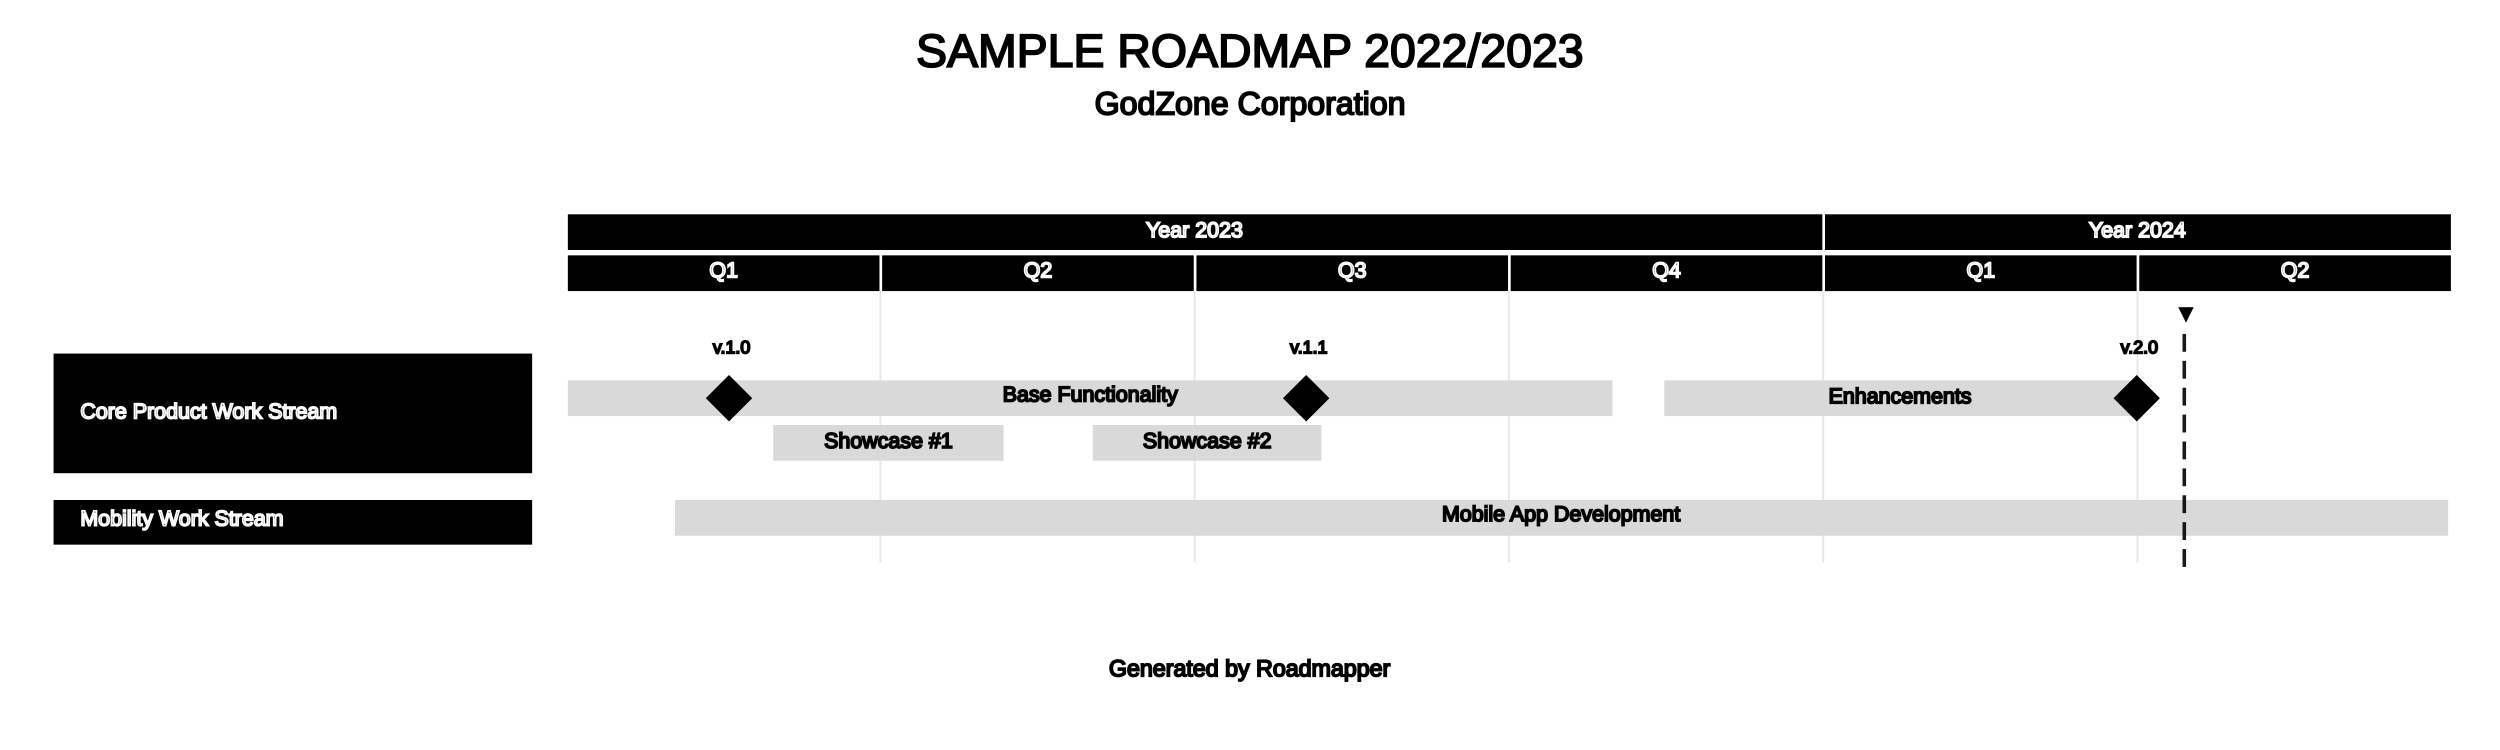
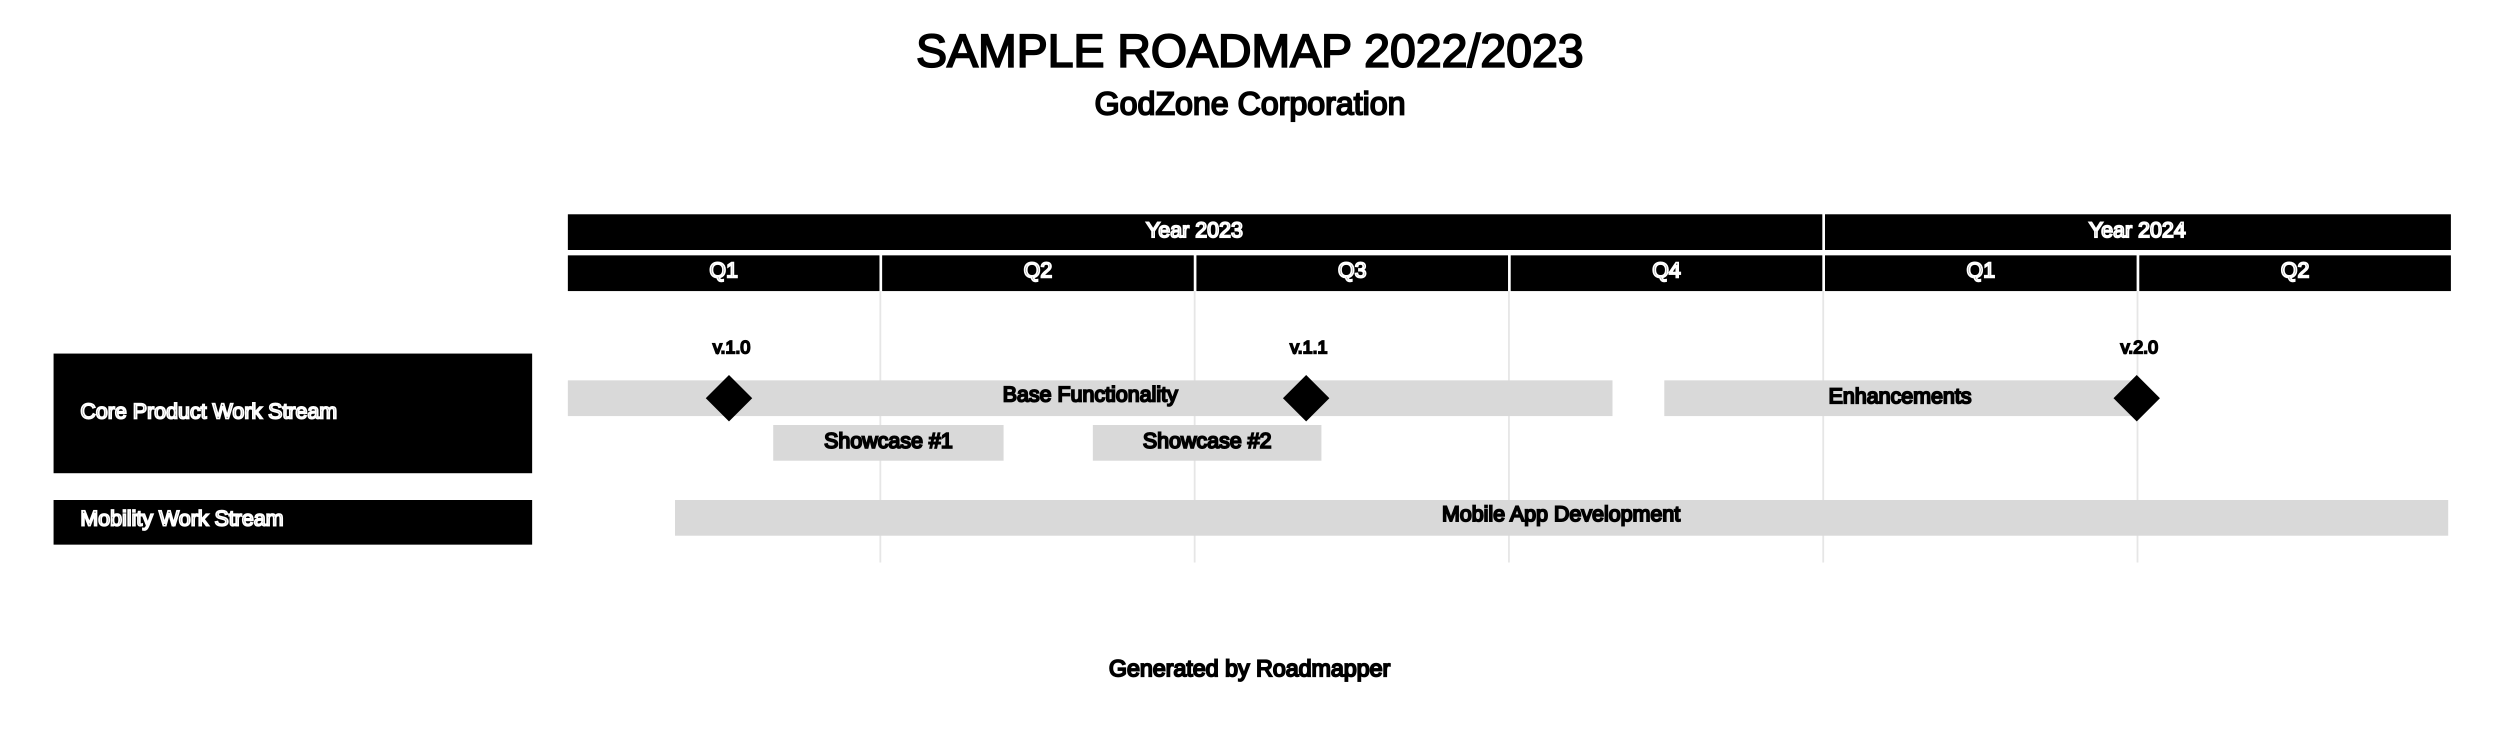
<svg xmlns="http://www.w3.org/2000/svg" width="1400" height="420" viewBox="0 0 1400 420">
  <defs>
</defs>
  <rect x="0" y="0" width="1400" height="1000" fill="#FFFFFF" />
  <text x="513.0" y="30" font-size="26" text-anchor="start" dominant-baseline="middle" font-family="Arial" stroke="#000000">SAMPLE ROADMAP 2022/2023</text>
  <text x="613.0" y="59" font-size="18" text-anchor="start" dominant-baseline="middle" font-family="Arial" stroke="#000000">GodZone Corporation</text>
  <rect x="318.0" y="120" width="702.5" height="20" fill="#000000" />
  <text x="641.75" y="124.5" font-size="12" stroke="#FFFFFF" text-anchor="start" dominant-baseline="hanging" font-family="Arial">Year 2023</text>
  <rect x="1022.0" y="120" width="350.5" height="20" fill="#000000" />
  <text x="1169.75" y="124.5" font-size="12" stroke="#FFFFFF" text-anchor="start" dominant-baseline="hanging" font-family="Arial">Year 2024</text>
  <rect x="318.0" y="143" width="174.5" height="20" fill="#000000" />
  <text x="397.25" y="147.0" font-size="12" stroke="#FFFFFF" text-anchor="start" dominant-baseline="hanging" font-family="Arial">Q1</text>
  <rect x="494.0" y="143" width="174.5" height="20" fill="#000000" />
  <text x="573.25" y="147.0" font-size="12" stroke="#FFFFFF" text-anchor="start" dominant-baseline="hanging" font-family="Arial">Q2</text>
  <rect x="670.0" y="143" width="174.5" height="20" fill="#000000" />
  <text x="749.25" y="147.0" font-size="12" stroke="#FFFFFF" text-anchor="start" dominant-baseline="hanging" font-family="Arial">Q3</text>
  <rect x="846.0" y="143" width="174.5" height="20" fill="#000000" />
  <text x="925.25" y="147.0" font-size="12" stroke="#FFFFFF" text-anchor="start" dominant-baseline="hanging" font-family="Arial">Q4</text>
  <rect x="1022.0" y="143" width="174.5" height="20" fill="#000000" />
  <text x="1101.25" y="147.0" font-size="12" stroke="#FFFFFF" text-anchor="start" dominant-baseline="hanging" font-family="Arial">Q1</text>
  <rect x="1198.0" y="143" width="174.5" height="20" fill="#000000" />
  <text x="1277.25" y="147.0" font-size="12" stroke="#FFFFFF" text-anchor="start" dominant-baseline="hanging" font-family="Arial">Q2</text>
  <path d="M493.0,163 L493.0,315" stroke="#e6e6e6" stroke-opacity="50" stroke-width="1" />
  <path d="M669.0,163 L669.0,315" stroke="#e6e6e6" stroke-opacity="50" stroke-width="1" />
  <path d="M845.0,163 L845.0,315" stroke="#e6e6e6" stroke-opacity="50" stroke-width="1" />
  <path d="M1021.0,163 L1021.0,315" stroke="#e6e6e6" stroke-opacity="50" stroke-width="1" />
  <path d="M1197.0,163 L1197.0,315" stroke="#e6e6e6" stroke-opacity="50" stroke-width="1" />
  <rect x="30" y="198" width="268.0" height="67" fill="#000000" />
  <text x="45" y="226.0" font-size="12" stroke="#FFFFFF" text-anchor="start" dominant-baseline="hanging" font-family="Arial">Core Product Work Stream</text>
  <rect x="318" y="213" width="585" height="20" fill="#D9D9D9" />
  <rect x="932" y="213" width="264" height="20" fill="#D9D9D9" />
  <path d="M1196.561,210 L1209.561,223.0 L1196.561,236 L1183.561,223.0" fill="#000000" />
  <text x="1187.561" y="195" font-size="10" text-anchor="start" dominant-baseline="middle" font-family="Arial" stroke="#000000">v.2.0</text>
  <text x="1024.0" y="217.5" font-size="12" stroke="#000000" text-anchor="start" dominant-baseline="hanging" font-family="Arial">Enhancements</text>
  <path d="M408.23,210 L421.23,223.0 L408.23,236 L395.23,223.0" fill="#000000" />
  <text x="399.23" y="195" font-size="10" text-anchor="start" dominant-baseline="middle" font-family="Arial" stroke="#000000">v.1.0</text>
  <path d="M731.445,210 L744.445,223.0 L731.445,236 L718.445,223.0" fill="#000000" />
  <text x="722.445" y="195" font-size="10" text-anchor="start" dominant-baseline="middle" font-family="Arial" stroke="#000000">v.1.1</text>
  <text x="561.5" y="216.5" font-size="12" stroke="#000000" text-anchor="start" dominant-baseline="hanging" font-family="Arial">Base Functionality</text>
  <rect x="433" y="238" width="129" height="20" fill="#D9D9D9" />
  <rect x="612" y="238" width="128" height="20" fill="#D9D9D9" />
  <text x="640.0" y="242.5" font-size="12" stroke="#000000" text-anchor="start" dominant-baseline="hanging" font-family="Arial">Showcase #2</text>
  <text x="461.5" y="242.5" font-size="12" stroke="#000000" text-anchor="start" dominant-baseline="hanging" font-family="Arial">Showcase #1</text>
  <rect x="30" y="280" width="268.0" height="25" fill="#000000" />
  <text x="45" y="286.0" font-size="12" stroke="#FFFFFF" text-anchor="start" dominant-baseline="hanging" font-family="Arial">Mobility Work Stream</text>
  <rect x="378" y="280" width="993" height="20" fill="#D9D9D9" />
  <text x="807.5" y="283.5" font-size="12" stroke="#000000" text-anchor="start" dominant-baseline="hanging" font-family="Arial">Mobile App Development</text>
-   <text x="1218.206" y="176" font-size="12" text-anchor="start" dominant-baseline="middle" font-family="Arial" stroke="#000000">▼</text>
-   <path d="M1223.206,187.0 L1223.206,197.0" stroke="#000000" stroke-opacity="0.9" stroke-width="2" />
-   <path d="M1223.206,202.059 L1223.206,212.059" stroke="#000000" stroke-opacity="0.9" stroke-width="2" />
-   <path d="M1223.206,217.118 L1223.206,227.118" stroke="#000000" stroke-opacity="0.9" stroke-width="2" />
-   <path d="M1223.206,232.176 L1223.206,242.176" stroke="#000000" stroke-opacity="0.9" stroke-width="2" />
-   <path d="M1223.206,247.235 L1223.206,257.235" stroke="#000000" stroke-opacity="0.9" stroke-width="2" />
-   <path d="M1223.206,262.294 L1223.206,272.294" stroke="#000000" stroke-opacity="0.9" stroke-width="2" />
-   <path d="M1223.206,277.353 L1223.206,287.353" stroke="#000000" stroke-opacity="0.9" stroke-width="2" />
-   <path d="M1223.206,292.412 L1223.206,302.412" stroke="#000000" stroke-opacity="0.9" stroke-width="2" />
-   <path d="M1223.206,307.471 L1223.206,317.471" stroke="#000000" stroke-opacity="0.9" stroke-width="2" />
  <text x="621.0" y="375" font-size="13" text-anchor="start" dominant-baseline="middle" font-family="Arial" stroke="#000000">Generated by Roadmapper</text>
</svg>
